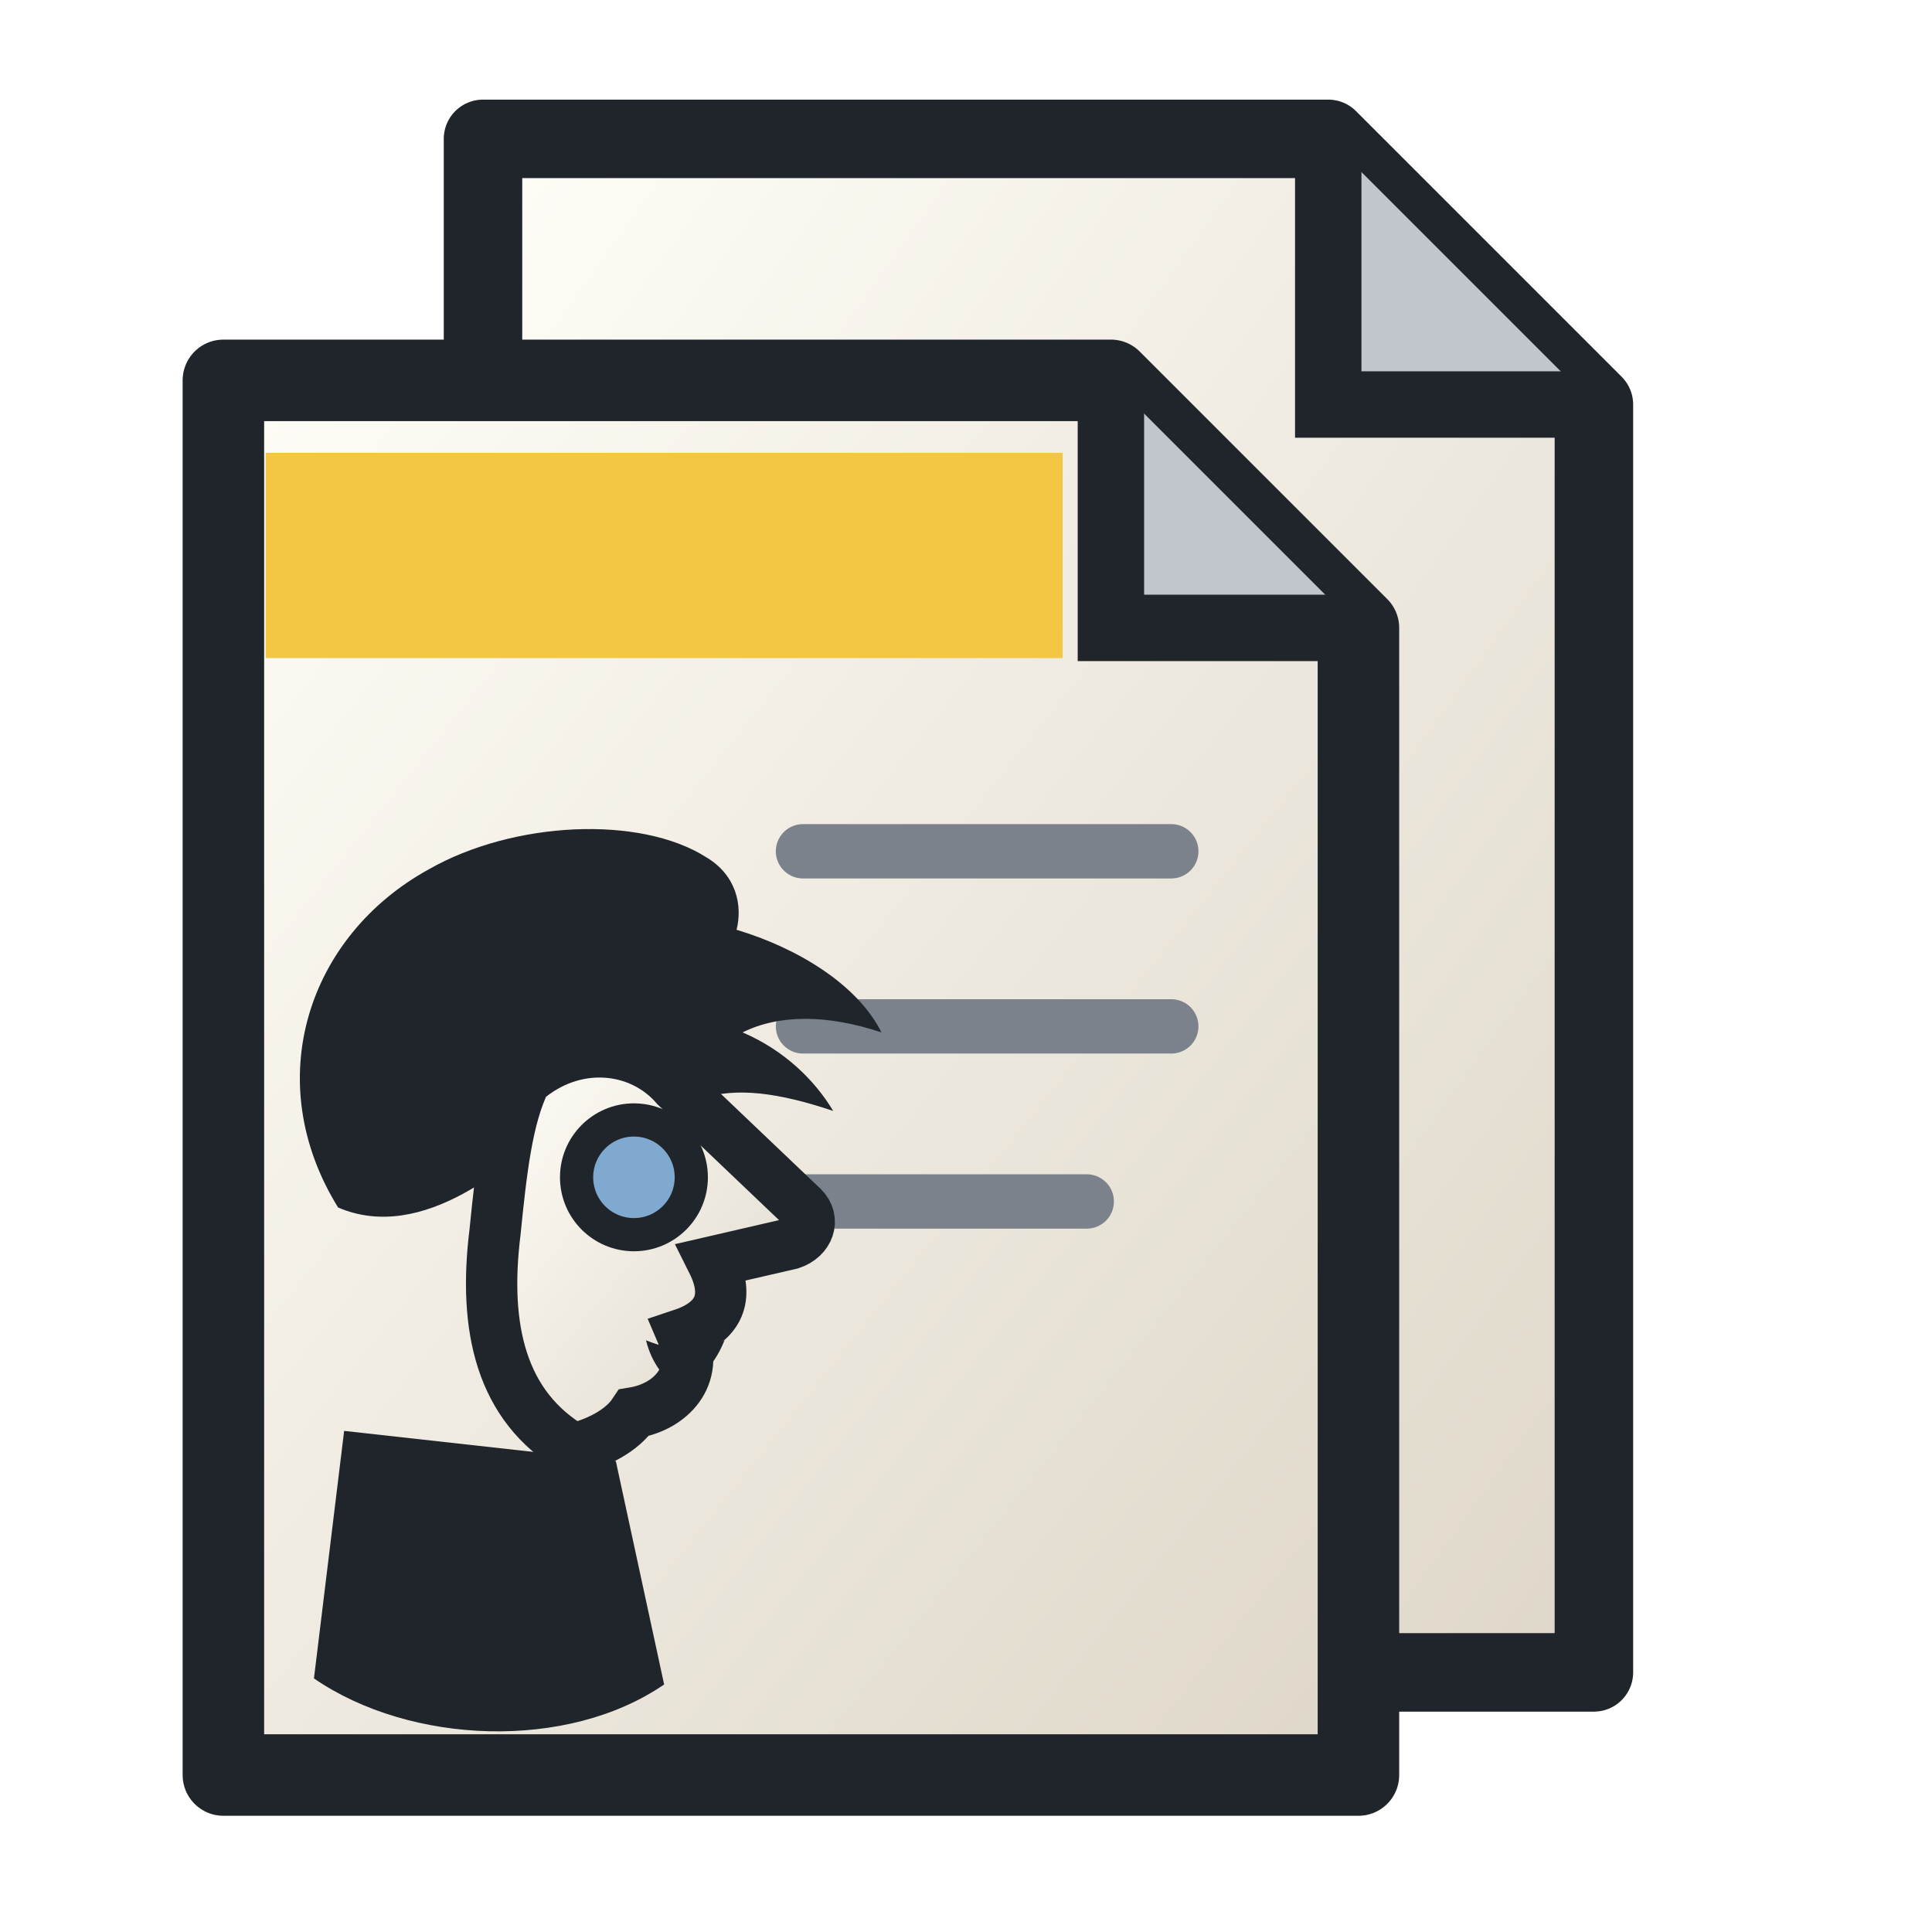
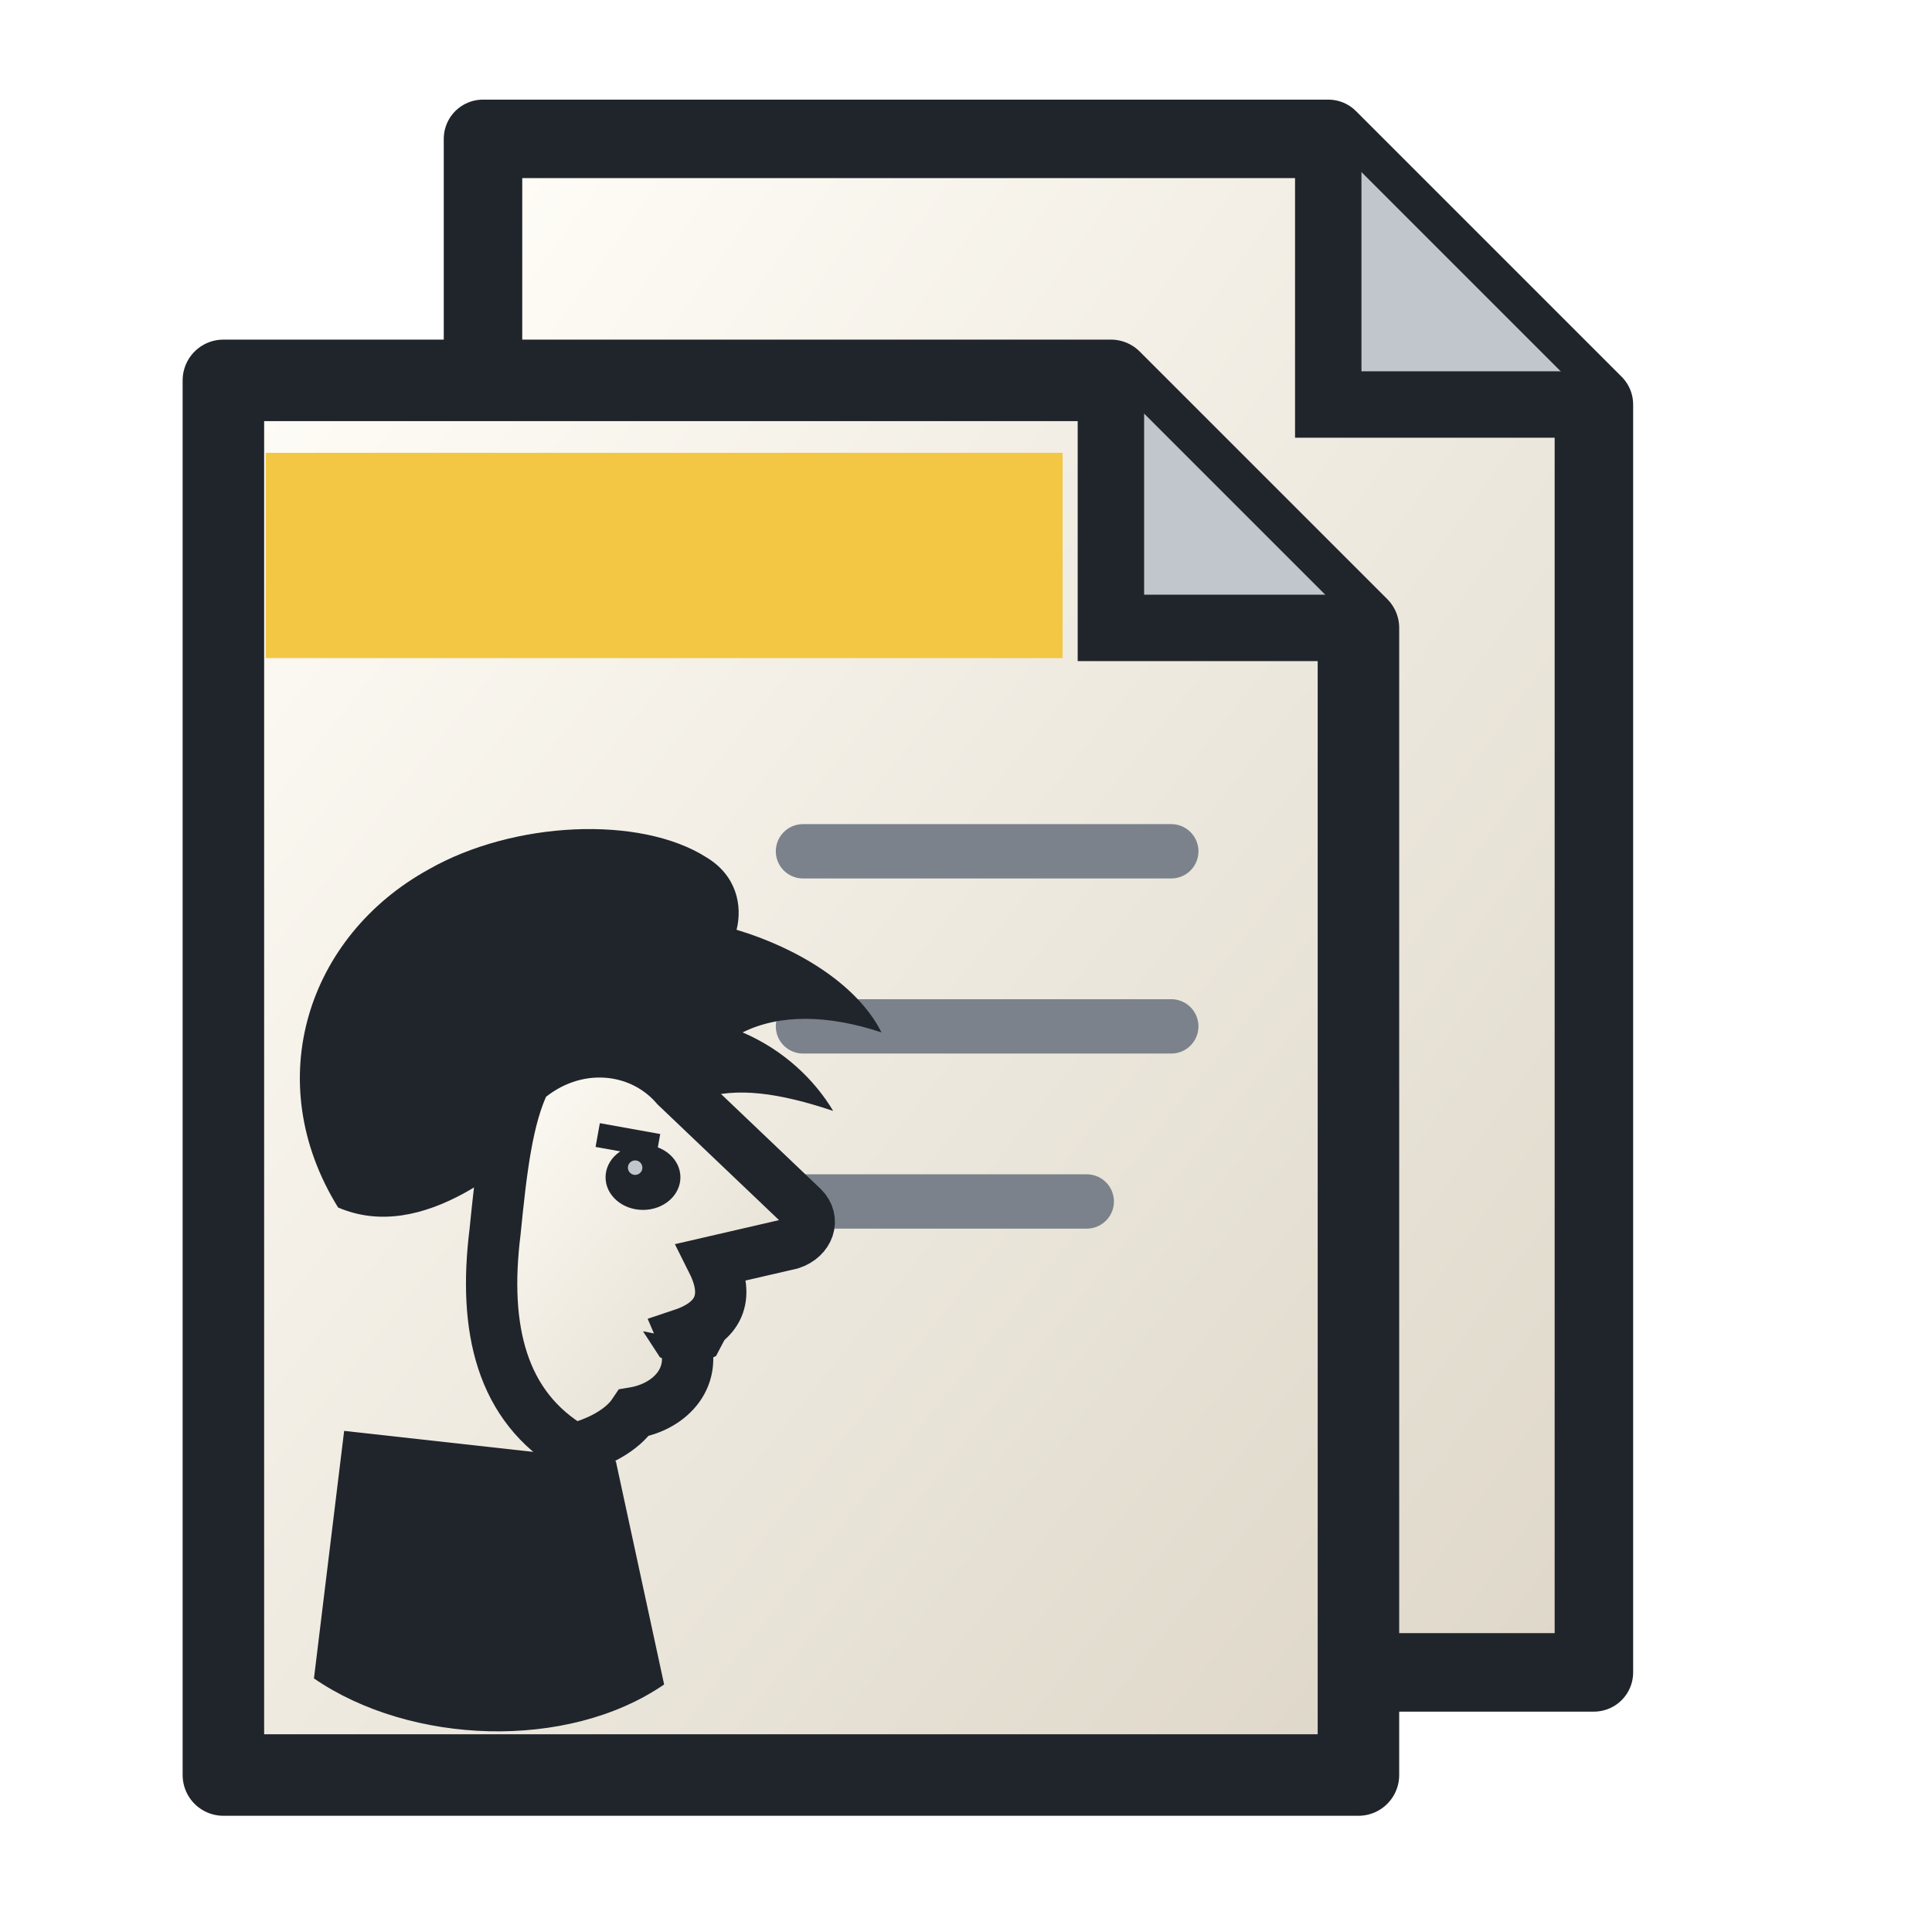
<svg xmlns="http://www.w3.org/2000/svg" width="32" height="32" viewBox="0 0 32 32">
  <defs>
    <linearGradient id="p" x2="1" y2="1">
      <stop stop-color="#fffdf7" />
      <stop offset="1" stop-color="#ded7c9" />
    </linearGradient>
  </defs>
  <path d="M8 2.3h14l4.4 4.4v21H8Z" fill="url(#p)" stroke="#20252c" stroke-width="1.3" stroke-linejoin="round" />
  <path d="M22 2.3v4.4h4.4" fill="#c1c5cc" stroke="#20252c" stroke-width="1.1" />
  <path d="M3.7 6.3h14.7l4.1 4.1v19H3.7Z" fill="url(#p)" stroke="#20252c" stroke-width="1.35" stroke-linejoin="round" />
  <path d="M18.4 6.3v4.1h4.1" fill="#c1c5cc" stroke="#20252c" stroke-width="1.1" />
  <path d="M4.4 7.5h13.2v3.4H4.4Z" fill="#f3c744" />
  <g stroke="#7b828c" stroke-width=".9" stroke-linecap="round">
    <path d="M13.3 14.1h6.1M13.3 17h6.1M13.3 19.9h4.7" />
  </g>
  <path d="m5.7 23.7-.5 4.1c1.6 1.1 4.2 1.2 5.8.1l-.8-3.7Z" fill="#20252c" />
  <path d="M5.6 20c-1.3-2.1-.5-4.5 1.5-5.6 1.4-.8 3.5-.9 4.6-.2.5.3.6.8.5 1.2 1 .3 2 .9 2.4 1.7-.9-.3-1.7-.3-2.3 0 .7.3 1.2.8 1.5 1.3-.9-.3-1.6-.4-2.2-.2l.4.7c-.9-.5-1.7-.6-2.6-.5-.9.9-2.4 2.2-3.8 1.6Z" fill="#20252c" />
  <path d="M8.7 17.9c.8-.7 1.9-.6 2.5.1l2.1 2c.2.2.1.5-.2.6l-1.3.3c.3.6.1 1-.5 1.2.3.7-.2 1.2-.8 1.3-.2.3-.6.5-1 .6-1.2-.7-1.5-2-1.3-3.6.1-1 .2-1.9.5-2.5Z" fill="url(#p)" stroke="#20252c" stroke-width=".85" />
-   <circle cx="10.5" cy="19.5" r=".95" fill="#7fa9ce" stroke="#20252c" stroke-width=".55" />
-   <path d="M10.7 22.2c.5.2.9.2 1.3 0-.2.5-.5.7-.8.8-.2-.2-.4-.4-.5-.8Z" fill="#20252c" />
+   <path d="m9.9 18.8 1 .18" stroke="#20252c" stroke-width=".4" />
+   <ellipse cx="10.65" cy="19.5" rx=".62" ry=".54" fill="#20252c" />
+   <circle cx="10.52" cy="19.34" r=".12" fill="#c1c5cc" />
+   <path d="m10.65 22.05.65.13.78-.14-.22.42-.48.22-.45-.2Z" fill="#20252c" />
</svg>
